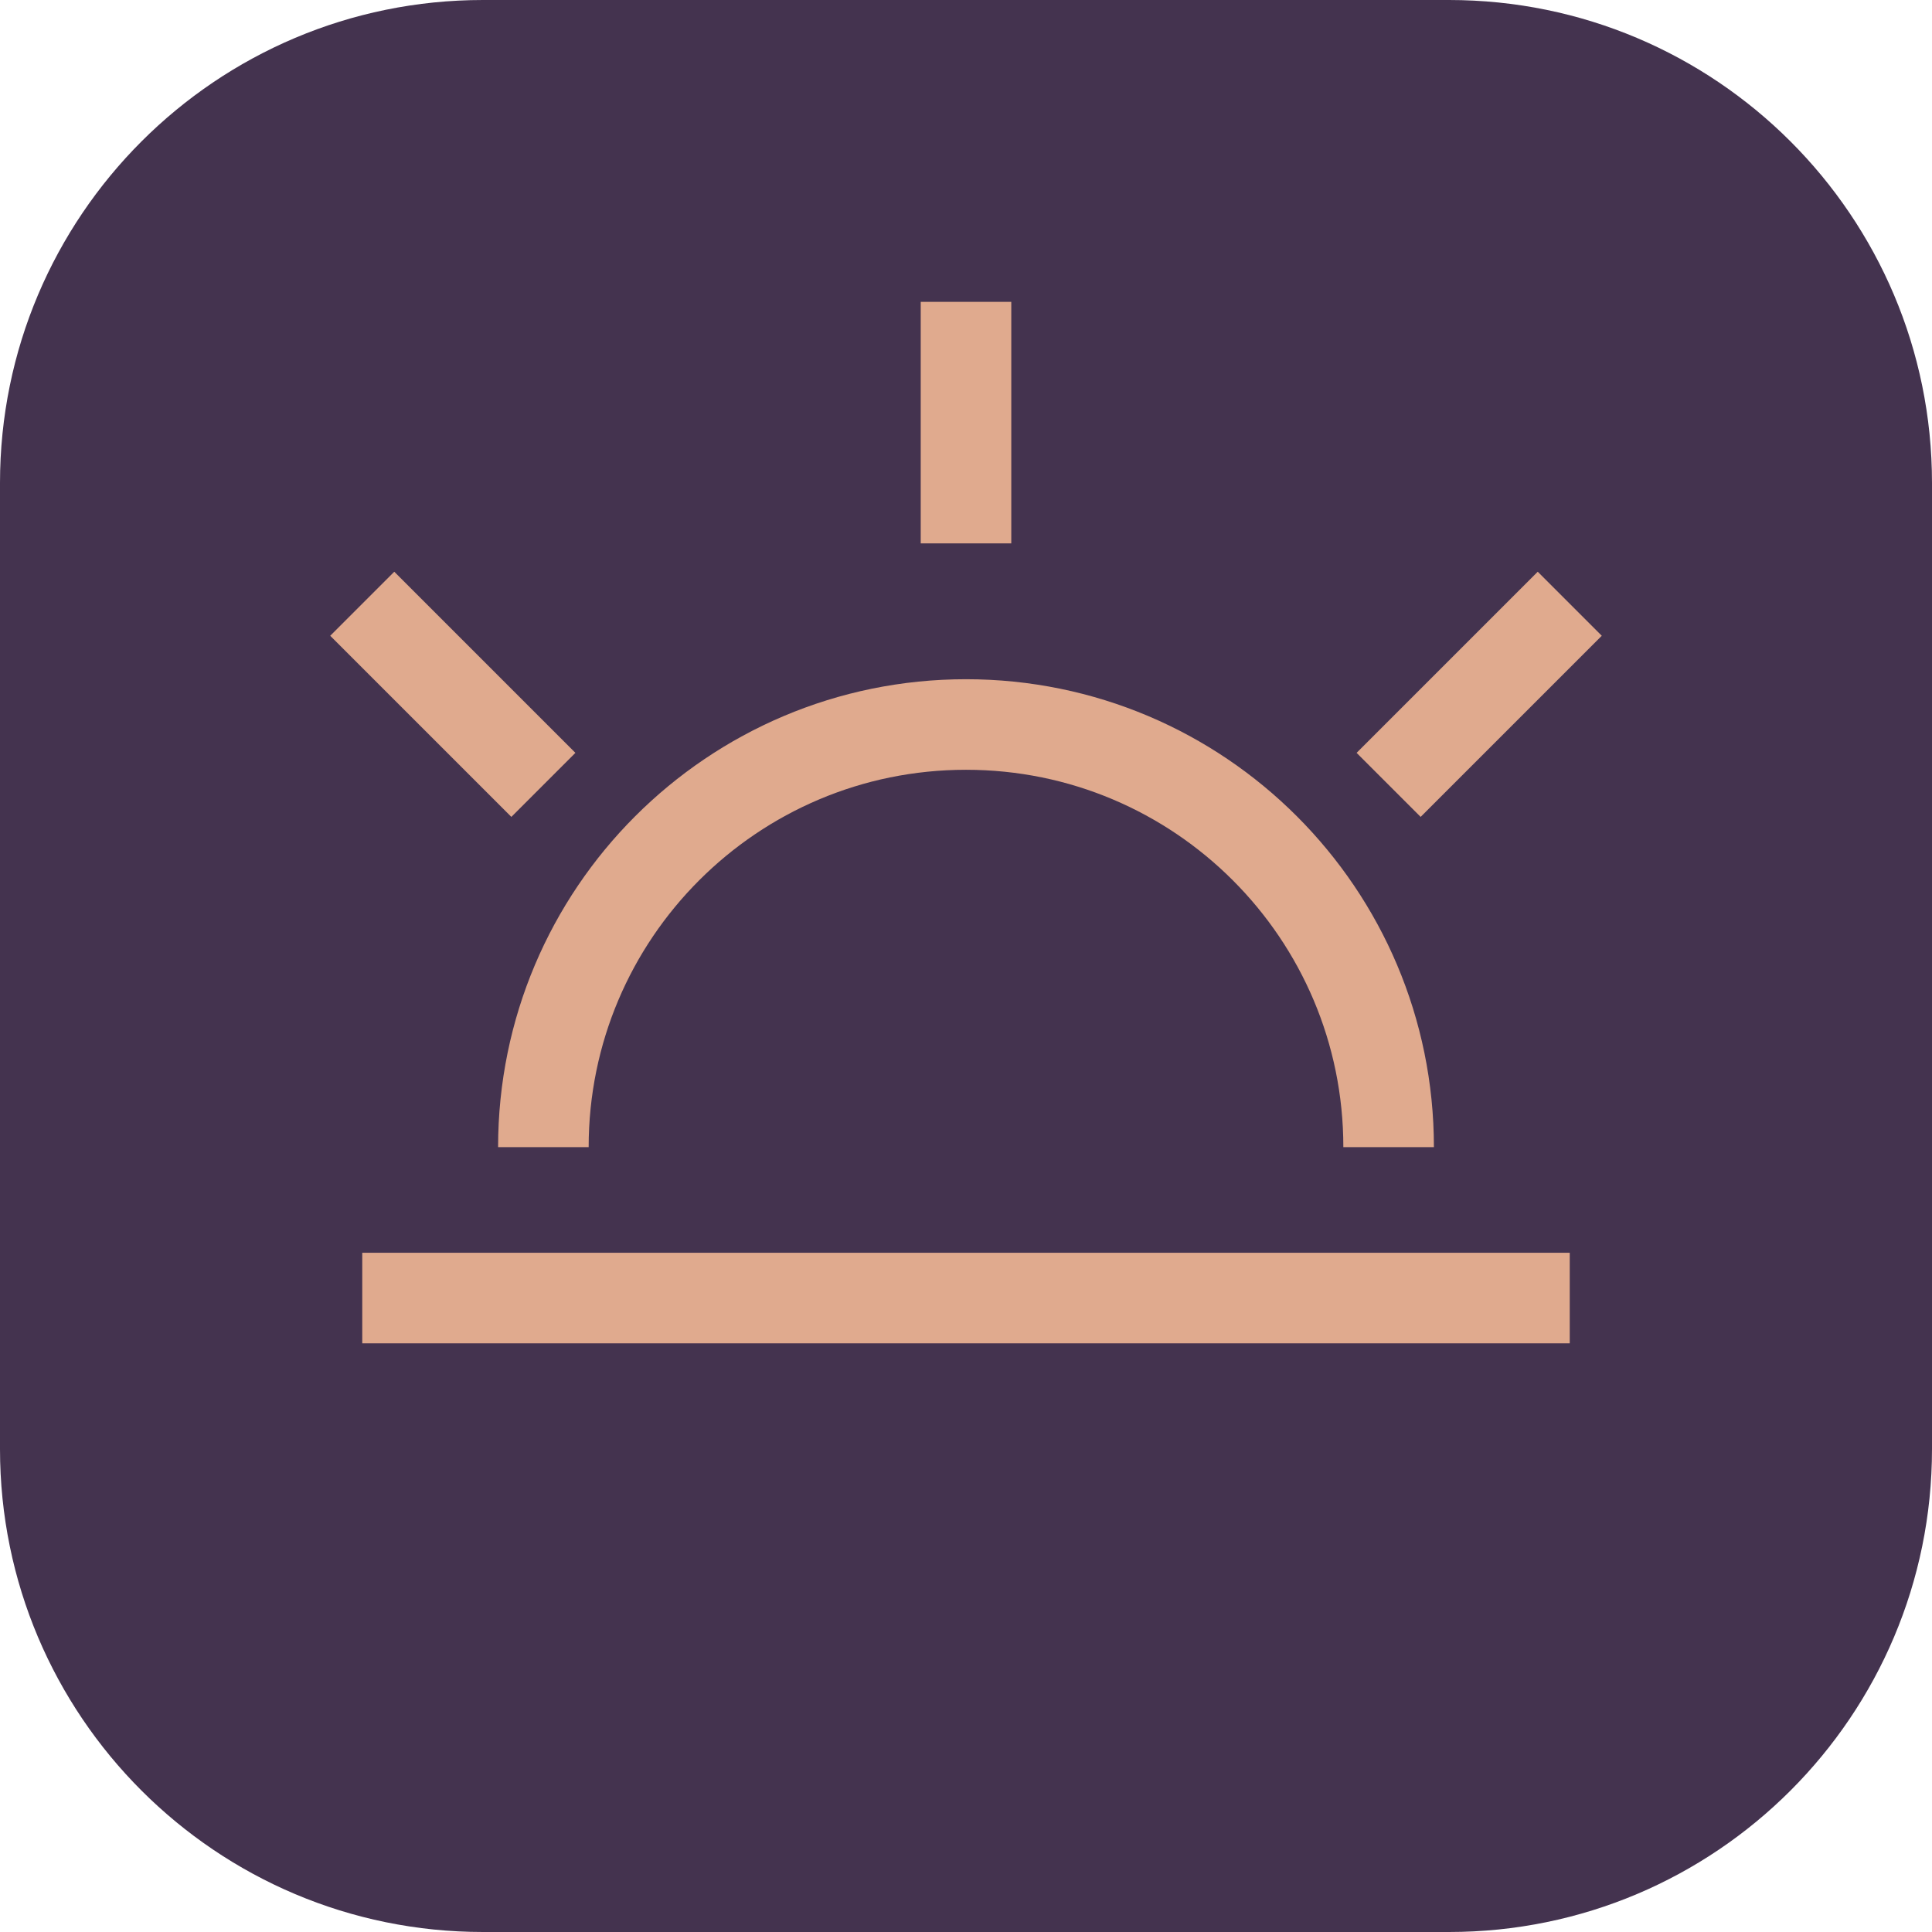
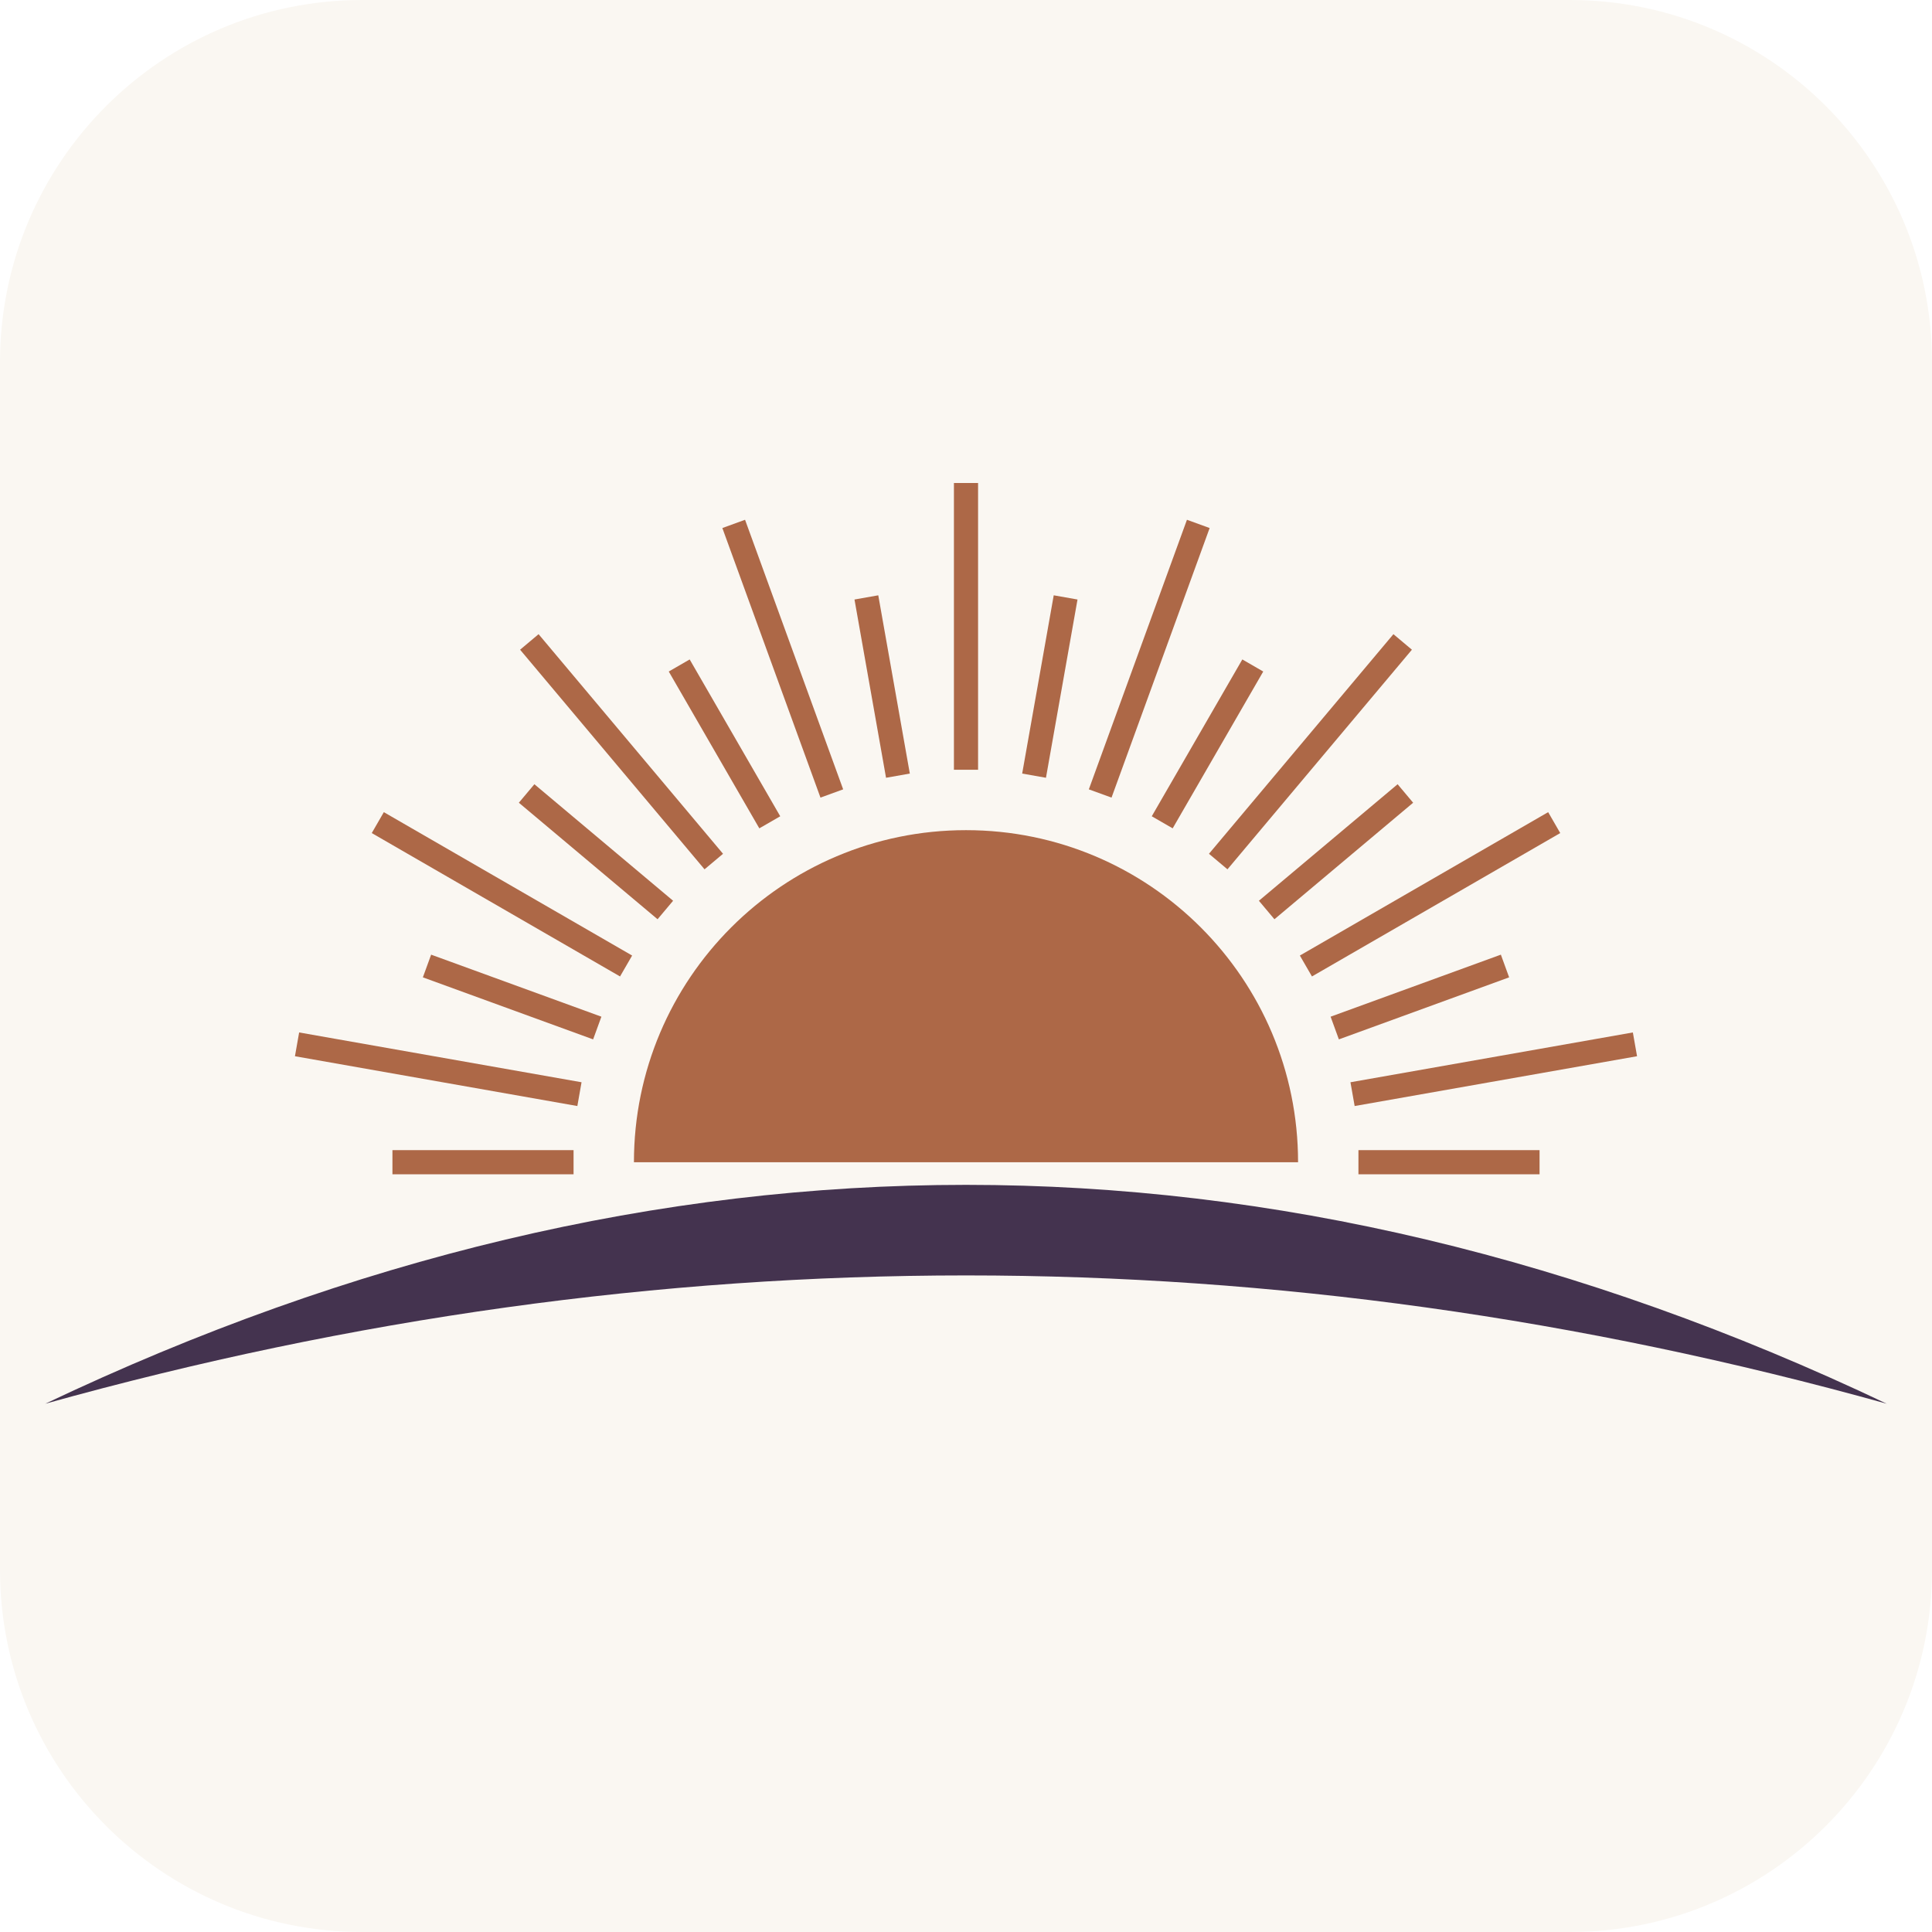
- <svg xmlns="http://www.w3.org/2000/svg" viewBox="0 0 64 64">
-   <rect width="64" height="64" rx="16" fill="#44334f" />
-   <path d="M12 43h40M18 38a14 14 0 0 1 28 0M32 10v8M12 20l6 6M52 20l-6 6" fill="none" stroke="#e0aa8e" stroke-width="3" />
+ <svg xmlns="http://www.w3.org/2000/svg" viewBox="0 0 128 128" color="#44334f">
+   <rect width="128" height="128" rx="24" fill="#faf7f2" />
+   <g transform="translate(0 17)">
+     <path class="sun-rays" d="M90.00 60.00L102.00 60.00 M89.61 55.49L108.32 52.19 M88.43 51.11L99.71 47.00 M86.52 47.00L102.97 37.50 M83.92 43.29L93.11 35.57 M80.71 40.08L92.93 25.53 M77.00 37.48L83.00 27.09 M72.89 35.57L79.39 17.71 M68.51 34.39L70.60 22.58 M64.00 34.00L64.00 15.00 M59.49 34.39L57.40 22.58 M55.11 35.57L48.61 17.71 M51.00 37.48L45.00 27.09 M47.29 40.08L35.07 25.53 M44.08 43.29L34.89 35.57 M41.48 47.00L25.03 37.50 M39.57 51.11L28.29 47.00 M38.39 55.49L19.68 52.19 M38.00 60.00L26.00 60.00" fill="none" stroke="#ad6847" stroke-width="1.6" />
+     <path class="sun-disc" d="M42 60A22 22 0 0 1 86 60Z" fill="#ad6847" />
+     <path class="sun-horizon" d="M3 76Q64 47 125 76Q64 59 3 76Z" fill="currentColor" />
+   </g>
</svg>
